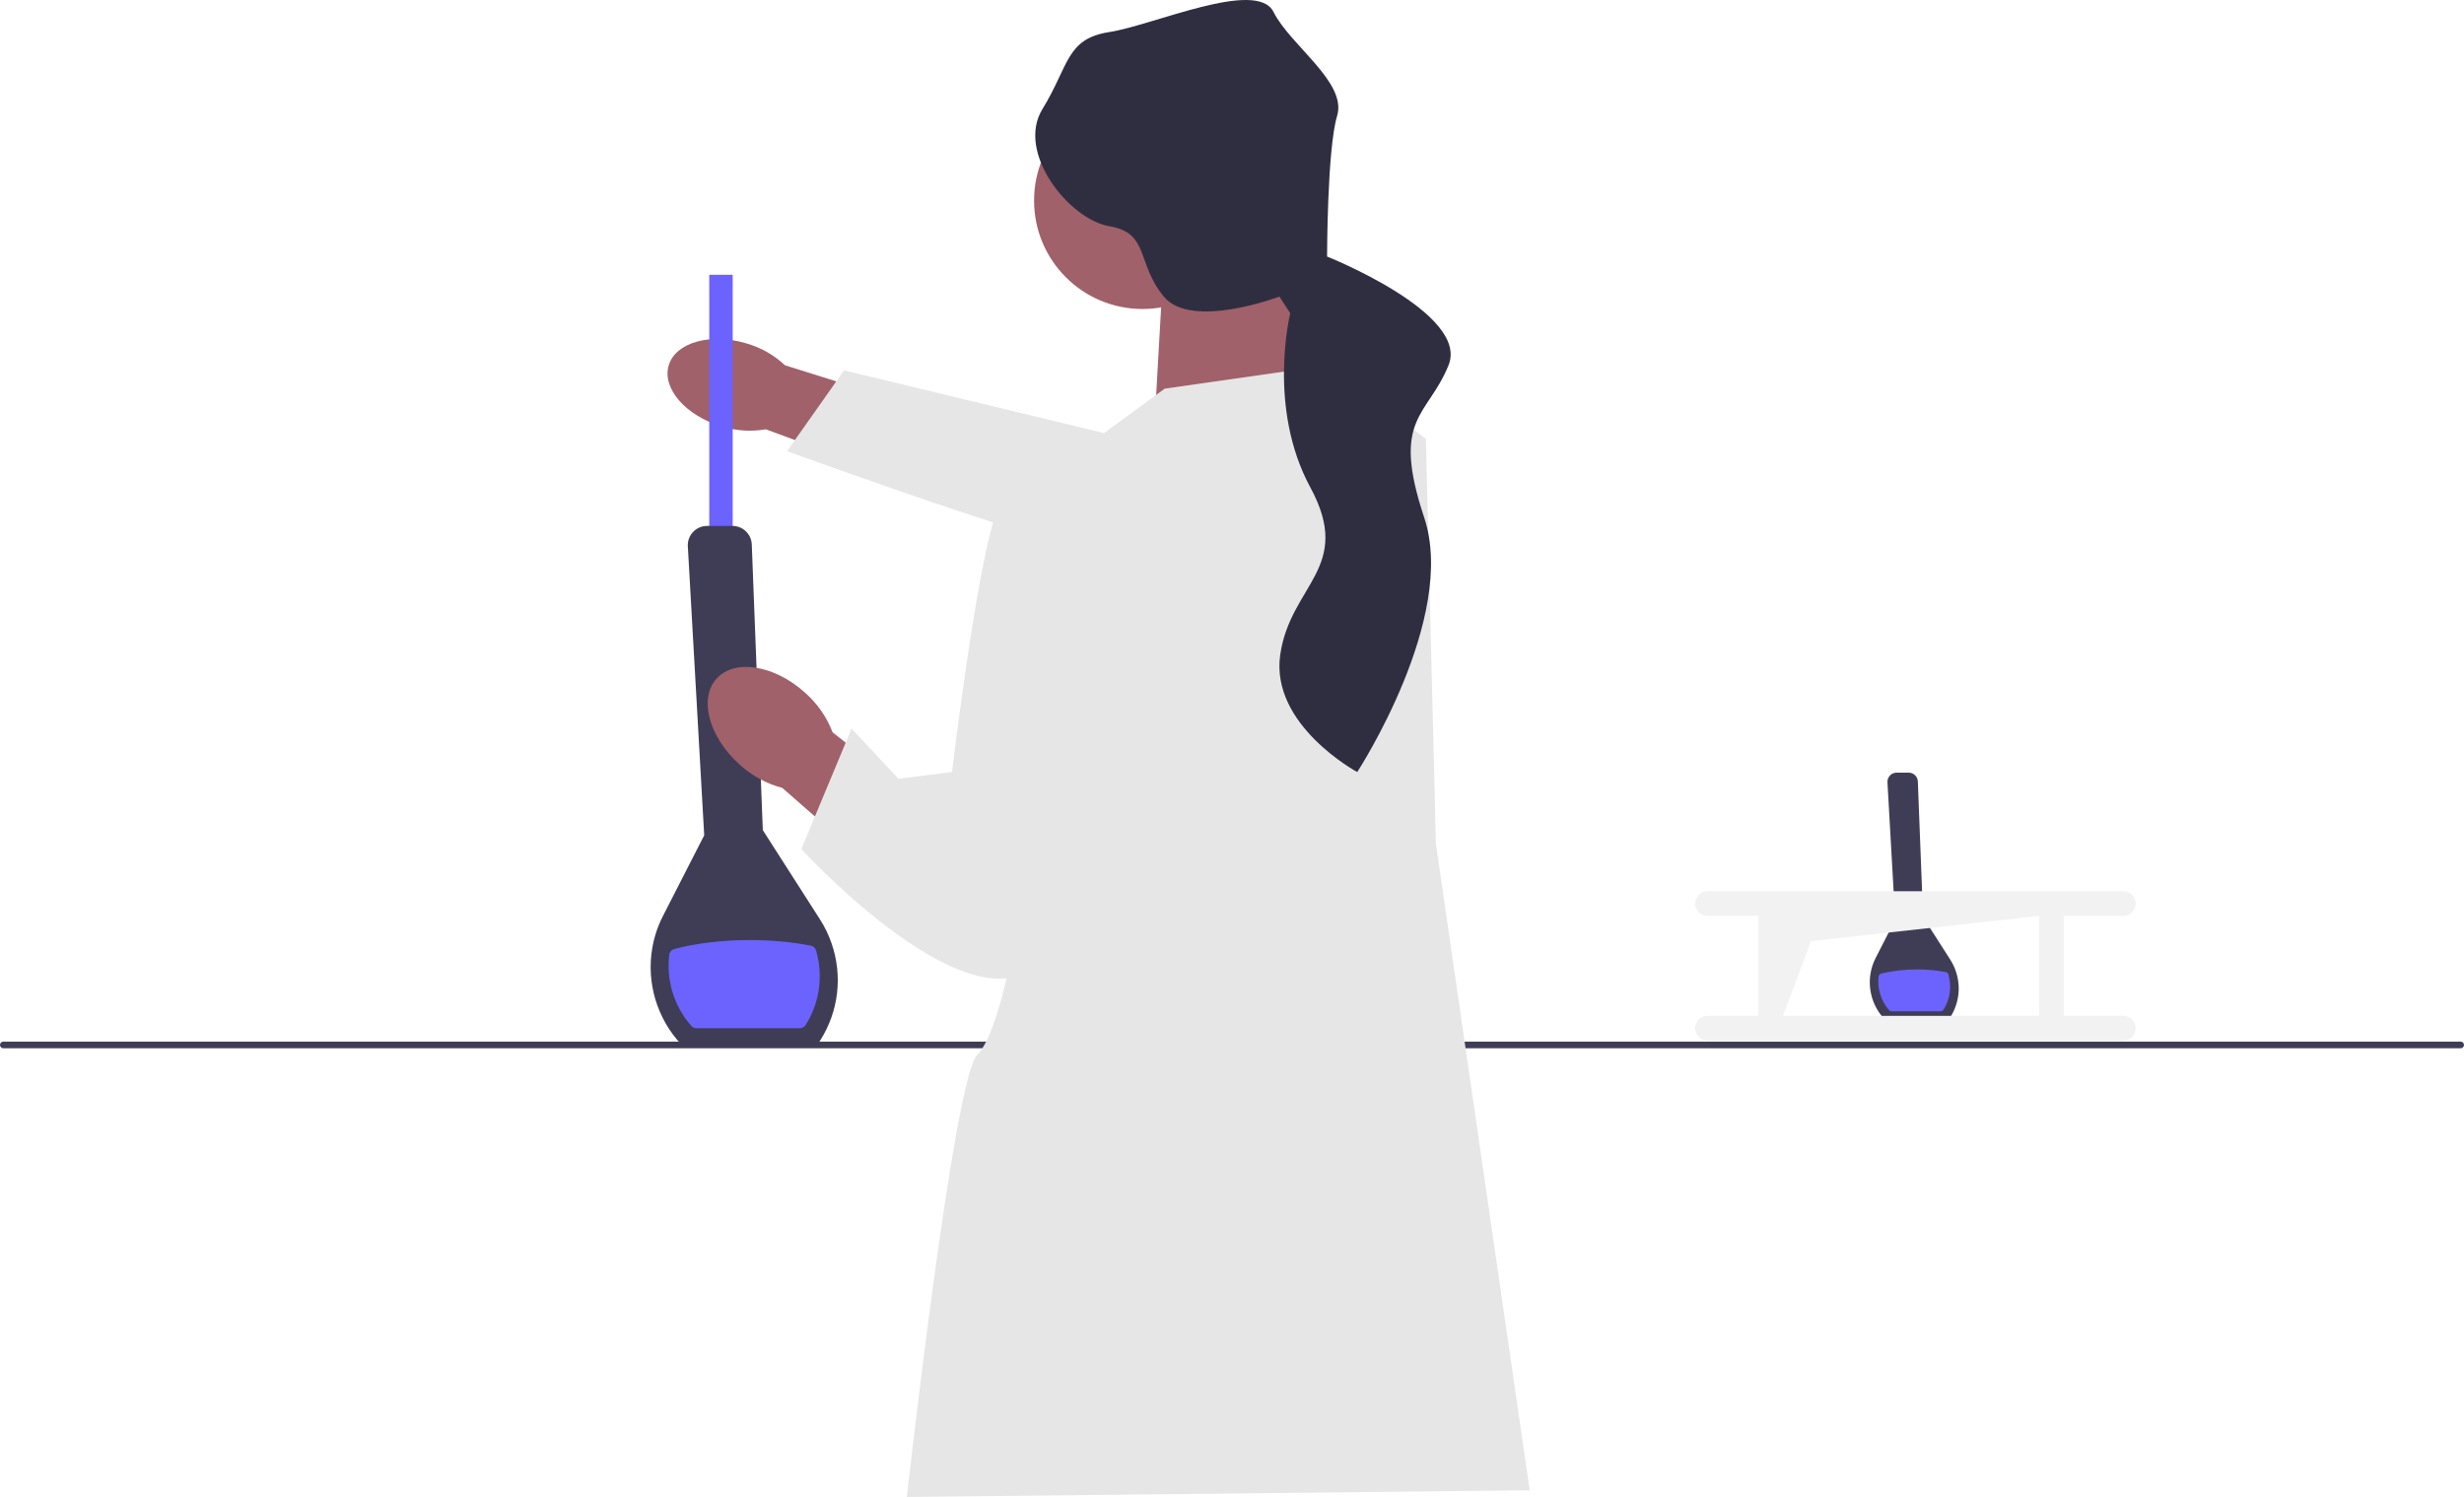
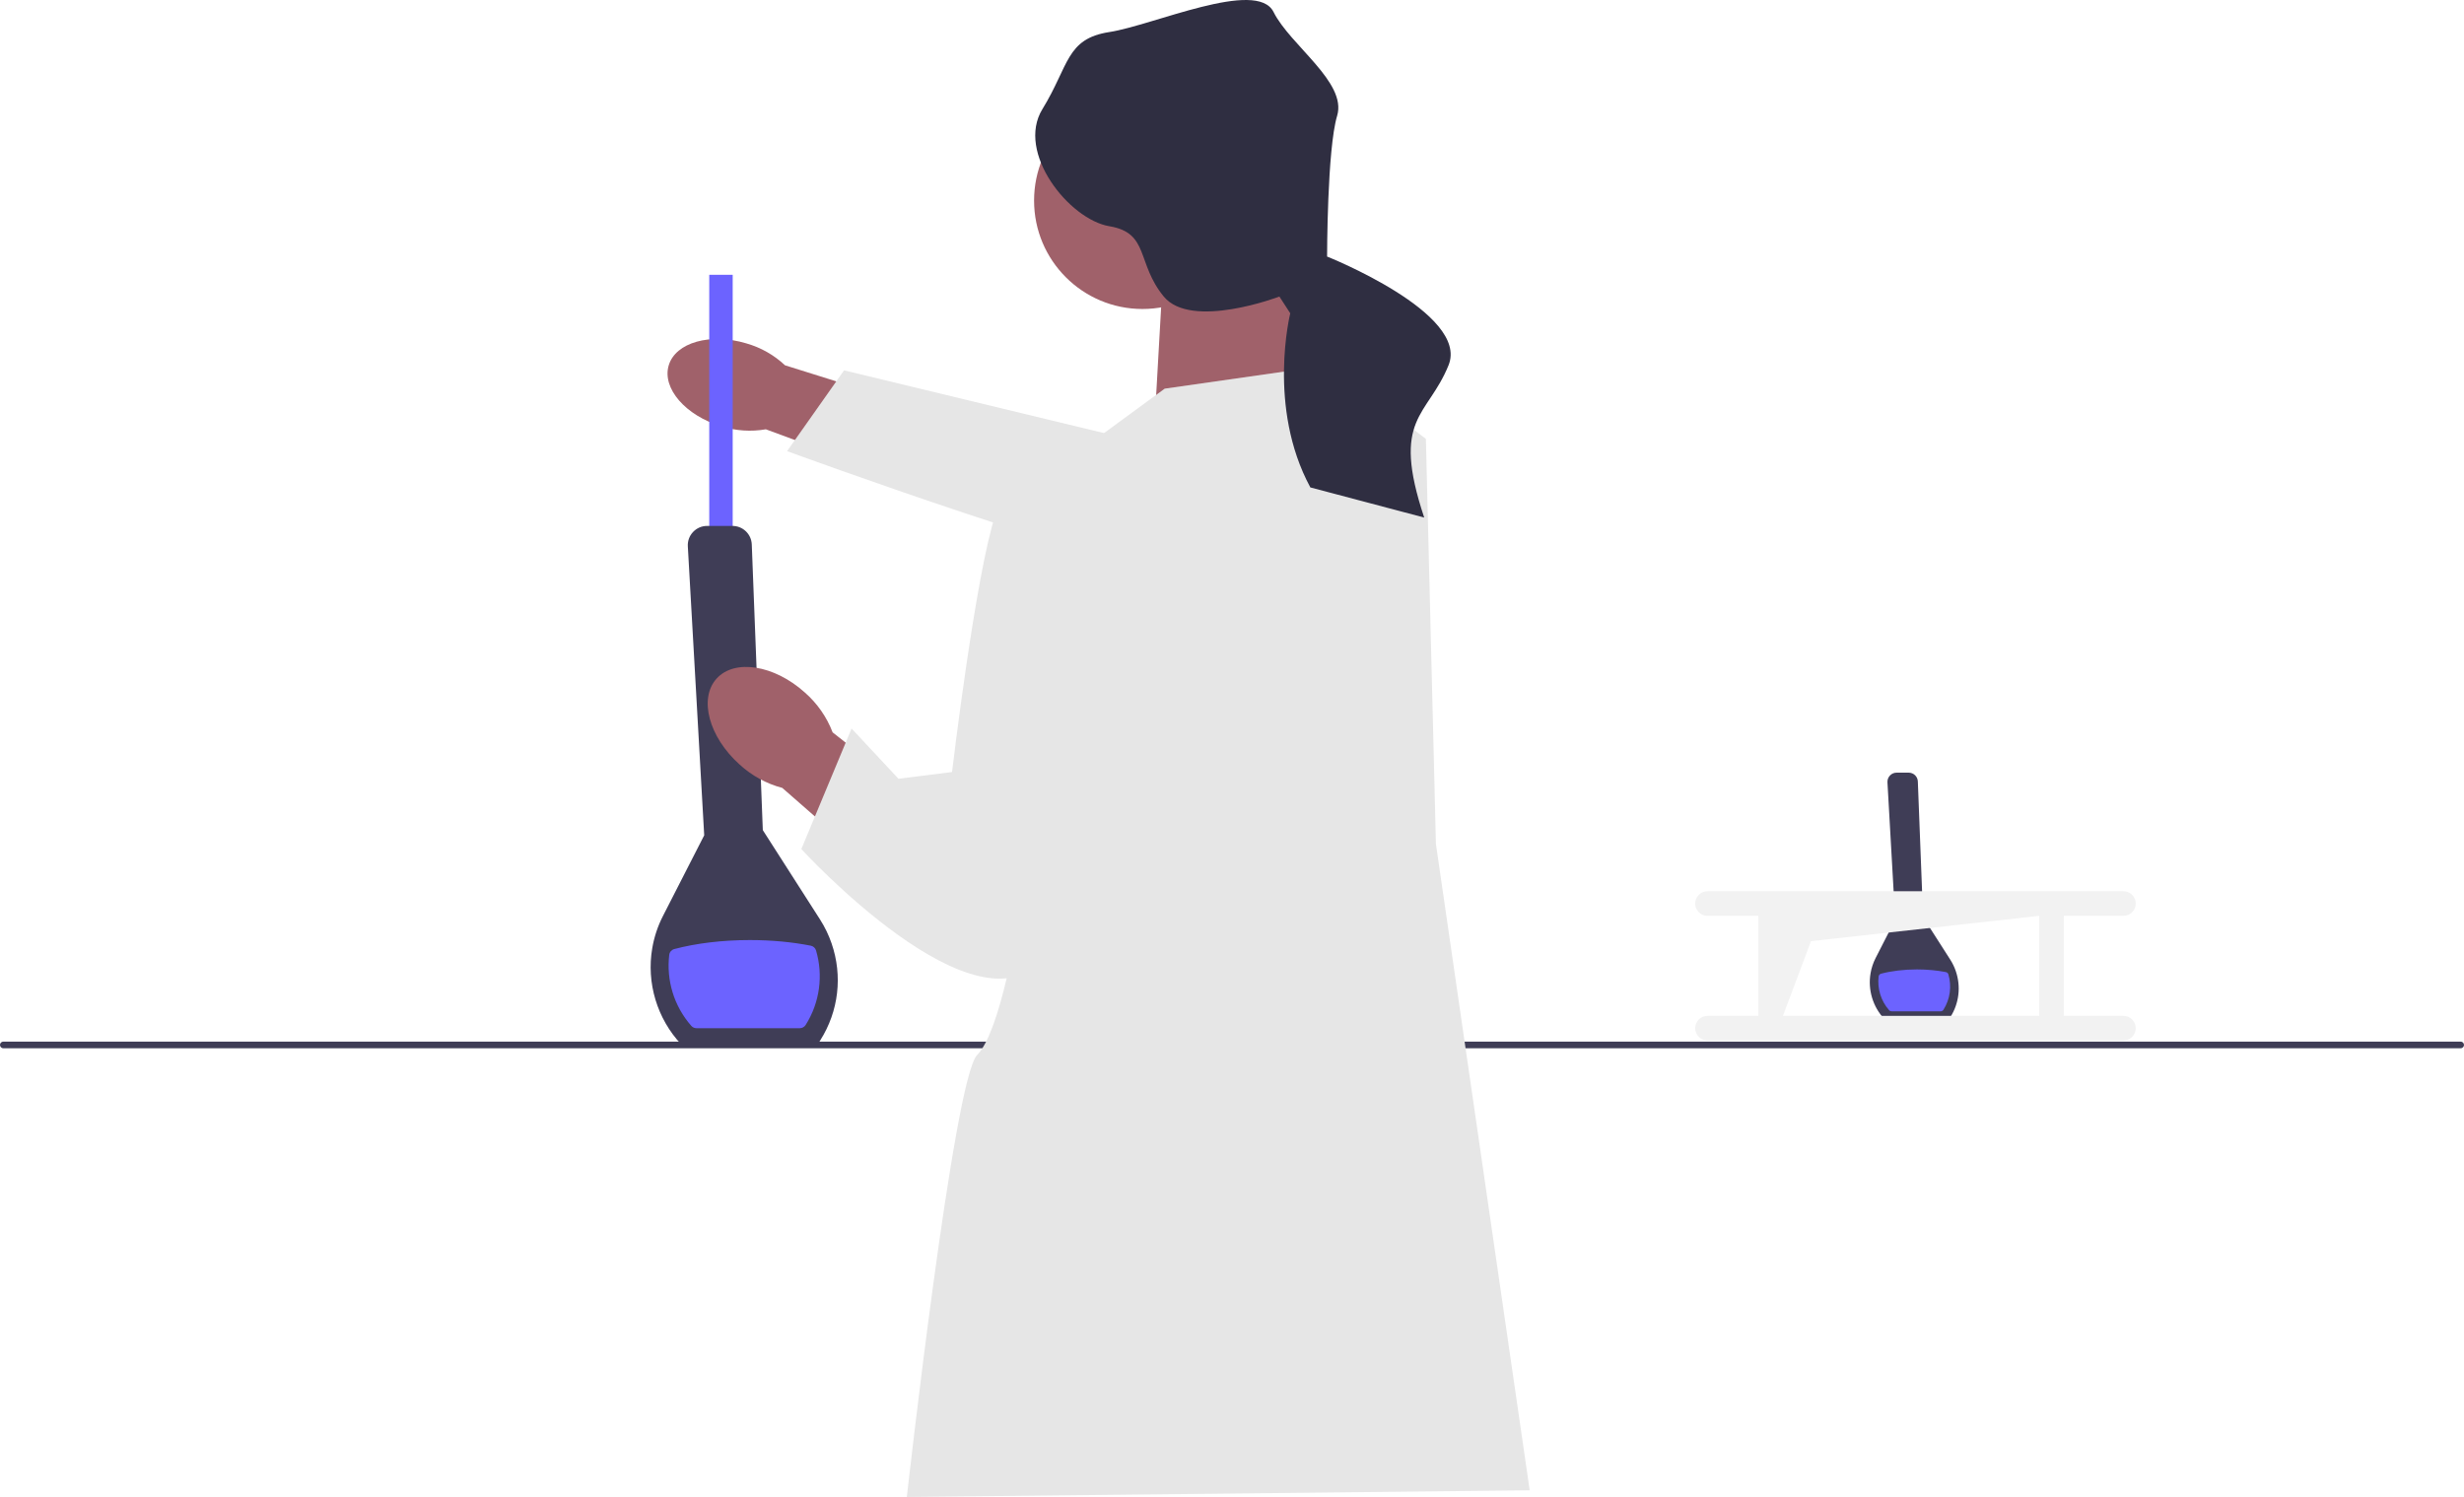
- <svg xmlns="http://www.w3.org/2000/svg" id="uuid-559b4eb4-2b79-41f7-b58c-fb4196b48976" width="735.795" height="447.066" viewBox="0 0 735.795 447.066">
+ <svg xmlns="http://www.w3.org/2000/svg" id="uuid-f92bd1c1-32a9-4a8c-abfa-8560ad07e5ed" width="735.795" height="447.066" viewBox="0 0 735.795 447.066">
  <g>
    <path d="M582.005,304.398h-19.239l-.071-.075c-3.421-3.633-4.959-8.736-4.114-13.65,.269-1.586,.78-3.127,1.519-4.577l5.853-11.446-2.325-41.008c-.043-.76,.221-1.483,.744-2.036,.522-.553,1.23-.858,1.992-.858h3.597c1.48,0,2.684,1.156,2.741,2.633l1.566,40.533,8.104,12.656c.692,1.082,1.249,2.232,1.655,3.42,1.589,4.609,1.007,9.616-1.597,13.736l-0,.001-.426,.67,0,0Z" fill="#3f3d56" />
    <path d="M580.35,301.561h0c-.183,.287-.499,.461-.84,.461h-14.645c-.282,0-.556-.116-.743-.329-2.472-2.811-3.561-6.496-3.129-10.088,.047-.393,.338-.717,.721-.818,3.057-.805,6.747-1.274,10.72-1.274,3.107,0,6.042,.288,8.636,.797,.355,.07,.649,.329,.751,.676,1.036,3.517,.547,7.378-1.472,10.573h0Z" fill="#6c63ff" />
  </g>
  <path d="M734.795,313.066H1c-.552,0-1-.447-1-1s.448-1,1-1H734.795c.552,0,1,.447,1,1s-.448,1-1,1Z" fill="#3f3d56" />
-   <path id="uuid-c6e9ecd3-6a10-4f47-bab6-5974ba152c16" d="M215.451,127.327c-10.753-3.219-17.809-11.376-15.759-18.219,2.05-6.843,12.427-9.779,23.183-6.558,4.314,1.228,8.272,3.471,11.542,6.542l45.389,14.214-7.124,21.158-43.989-16.258c-4.421,.769-8.961,.468-13.242-.878,0,0,0,0,0,0Z" fill="#a0616a" />
+   <path id="uuid-1c15703e-a880-424f-9cca-38217ea4bfd5" d="M215.451,127.327c-10.753-3.219-17.809-11.376-15.759-18.219,2.05-6.843,12.427-9.779,23.183-6.558,4.314,1.228,8.272,3.471,11.542,6.542l45.389,14.214-7.124,21.158-43.989-16.258c-4.421,.769-8.961,.468-13.242-.878,0,0,0,0,0,0Z" fill="#a0616a" />
  <path d="M416.795,132.887l.546,37.373s-46.98-.625-63.416,.675c-16.436,1.299-118.89-36.202-118.89-36.202l17.015-24.129,113.023,27.282,51.722-4.998Z" fill="#e6e6e6" />
  <rect x="211.795" y="82.066" width="7" height="95" fill="#6c63ff" />
  <path d="M244.07,312.066h-40.49l-.148-.157c-7.2-7.646-10.437-18.386-8.659-28.728,.565-3.339,1.641-6.58,3.198-9.633l12.318-24.09-4.892-86.304c-.09-1.6,.466-3.121,1.565-4.284,1.1-1.164,2.589-1.805,4.193-1.805h7.57c3.114,0,5.648,2.434,5.77,5.541l3.295,85.304,17.056,26.636c1.457,2.276,2.628,4.697,3.482,7.197,3.343,9.699,2.119,20.237-3.36,28.909l-.001,.002-.897,1.411Z" fill="#3f3d56" />
  <path d="M240.586,306.095h0c-.384,.604-1.051,.971-1.767,.971h-30.821c-.594,0-1.171-.245-1.563-.692-5.203-5.917-7.495-13.672-6.586-21.23,.1-.828,.712-1.509,1.518-1.722,6.435-1.695,14.199-2.681,22.561-2.681,6.539,0,12.715,.606,18.176,1.678,.748,.147,1.366,.692,1.581,1.423,2.181,7.402,1.15,15.528-3.099,22.252v-0Z" fill="#6c63ff" />
  <polygon points="386.795 80.066 392.795 121.066 344.795 126.066 347.795 73.066 386.795 80.066" fill="#a0616a" />
  <circle cx="341.168" cy="59.905" r="32.373" fill="#a0616a" />
-   <path id="uuid-bdd942cf-f411-4d5a-a36d-6c94162a5182" d="M240.312,206.784c-9.156-8.22-20.941-10.068-26.323-4.128-5.381,5.94-2.32,17.417,6.841,25.638,3.613,3.335,7.994,5.74,12.778,7.012l39.247,34.33,16.193-19.105-40.41-31.814c-1.764-4.607-4.619-8.698-8.326-11.933v-0Z" fill="#a0616a" />
+   <path id="uuid-ea25d559-a238-462b-930a-ff9a51bdc57b" d="M240.312,206.784c-9.156-8.22-20.941-10.068-26.323-4.128-5.381,5.94-2.32,17.417,6.841,25.638,3.613,3.335,7.994,5.74,12.778,7.012l39.247,34.33,16.193-19.105-40.41-31.814c-1.764-4.607-4.619-8.698-8.326-11.933v-0Z" fill="#a0616a" />
  <path d="M347.795,116.066l49-7,29,22,3,121,28,193-186,2s14-125,21-132,12-39,12-39l14-138,30-22Z" fill="#e6e6e6" />
  <path d="M329.295,137.566s-26-2-32,16-13,77-13,77l-16,2-14-15-15,36s53,58,73,32,17-148,17-148Z" fill="#e6e6e6" />
-   <path d="M405.295,230.566s-26-14-23-35,22-26,9-50-6-52-6-52l-3.241-5s-26.294,10-34.527,0-4.232-19-16.232-21-28-22-20-35,7-21,20-23,44-16,49-6,22,21,19,31-3,42.051-3,42.051c0,0,42.543,16.949,36.272,32.449-6.272,15.5-17.272,15.5-7.272,45.5s-20,76-20,76h-0Z" fill="#2f2e41" />
+   <path d="M396.295,76.617s0-32.051,3-42.051-14-21-19-31-36,4-49,6-12,10-20,23,8,33,20,35,8,11,16.232,21c8.232,10,34.527,0,34.527,0l3.241,5s-7,28,6,52l34,9c-10-30,1-30,7.272-45.5,6.272-15.5-36.272-32.449-36.272-32.449Z" fill="#2f2e41" />
  <path d="M634.111,303.389h-17.823v-29.88h17.823c2.027-.006,3.665-1.654,3.659-3.68-.006-2.018-1.641-3.653-3.659-3.659h-124.238c-2.027,.006-3.665,1.654-3.659,3.68,.006,2.018,1.641,3.653,3.659,3.659h15.202v29.88h-15.202c-2.027,.006-3.665,1.654-3.659,3.68,.006,2.018,1.641,3.653,3.659,3.659h124.238c2.027-.006,3.665-1.654,3.659-3.68-.006-2.018-1.641-3.653-3.659-3.659h-0Zm-101.697,0l8.381-22.323,68.154-7.557v29.88h-76.535v0Z" fill="#f2f2f2" />
</svg>
